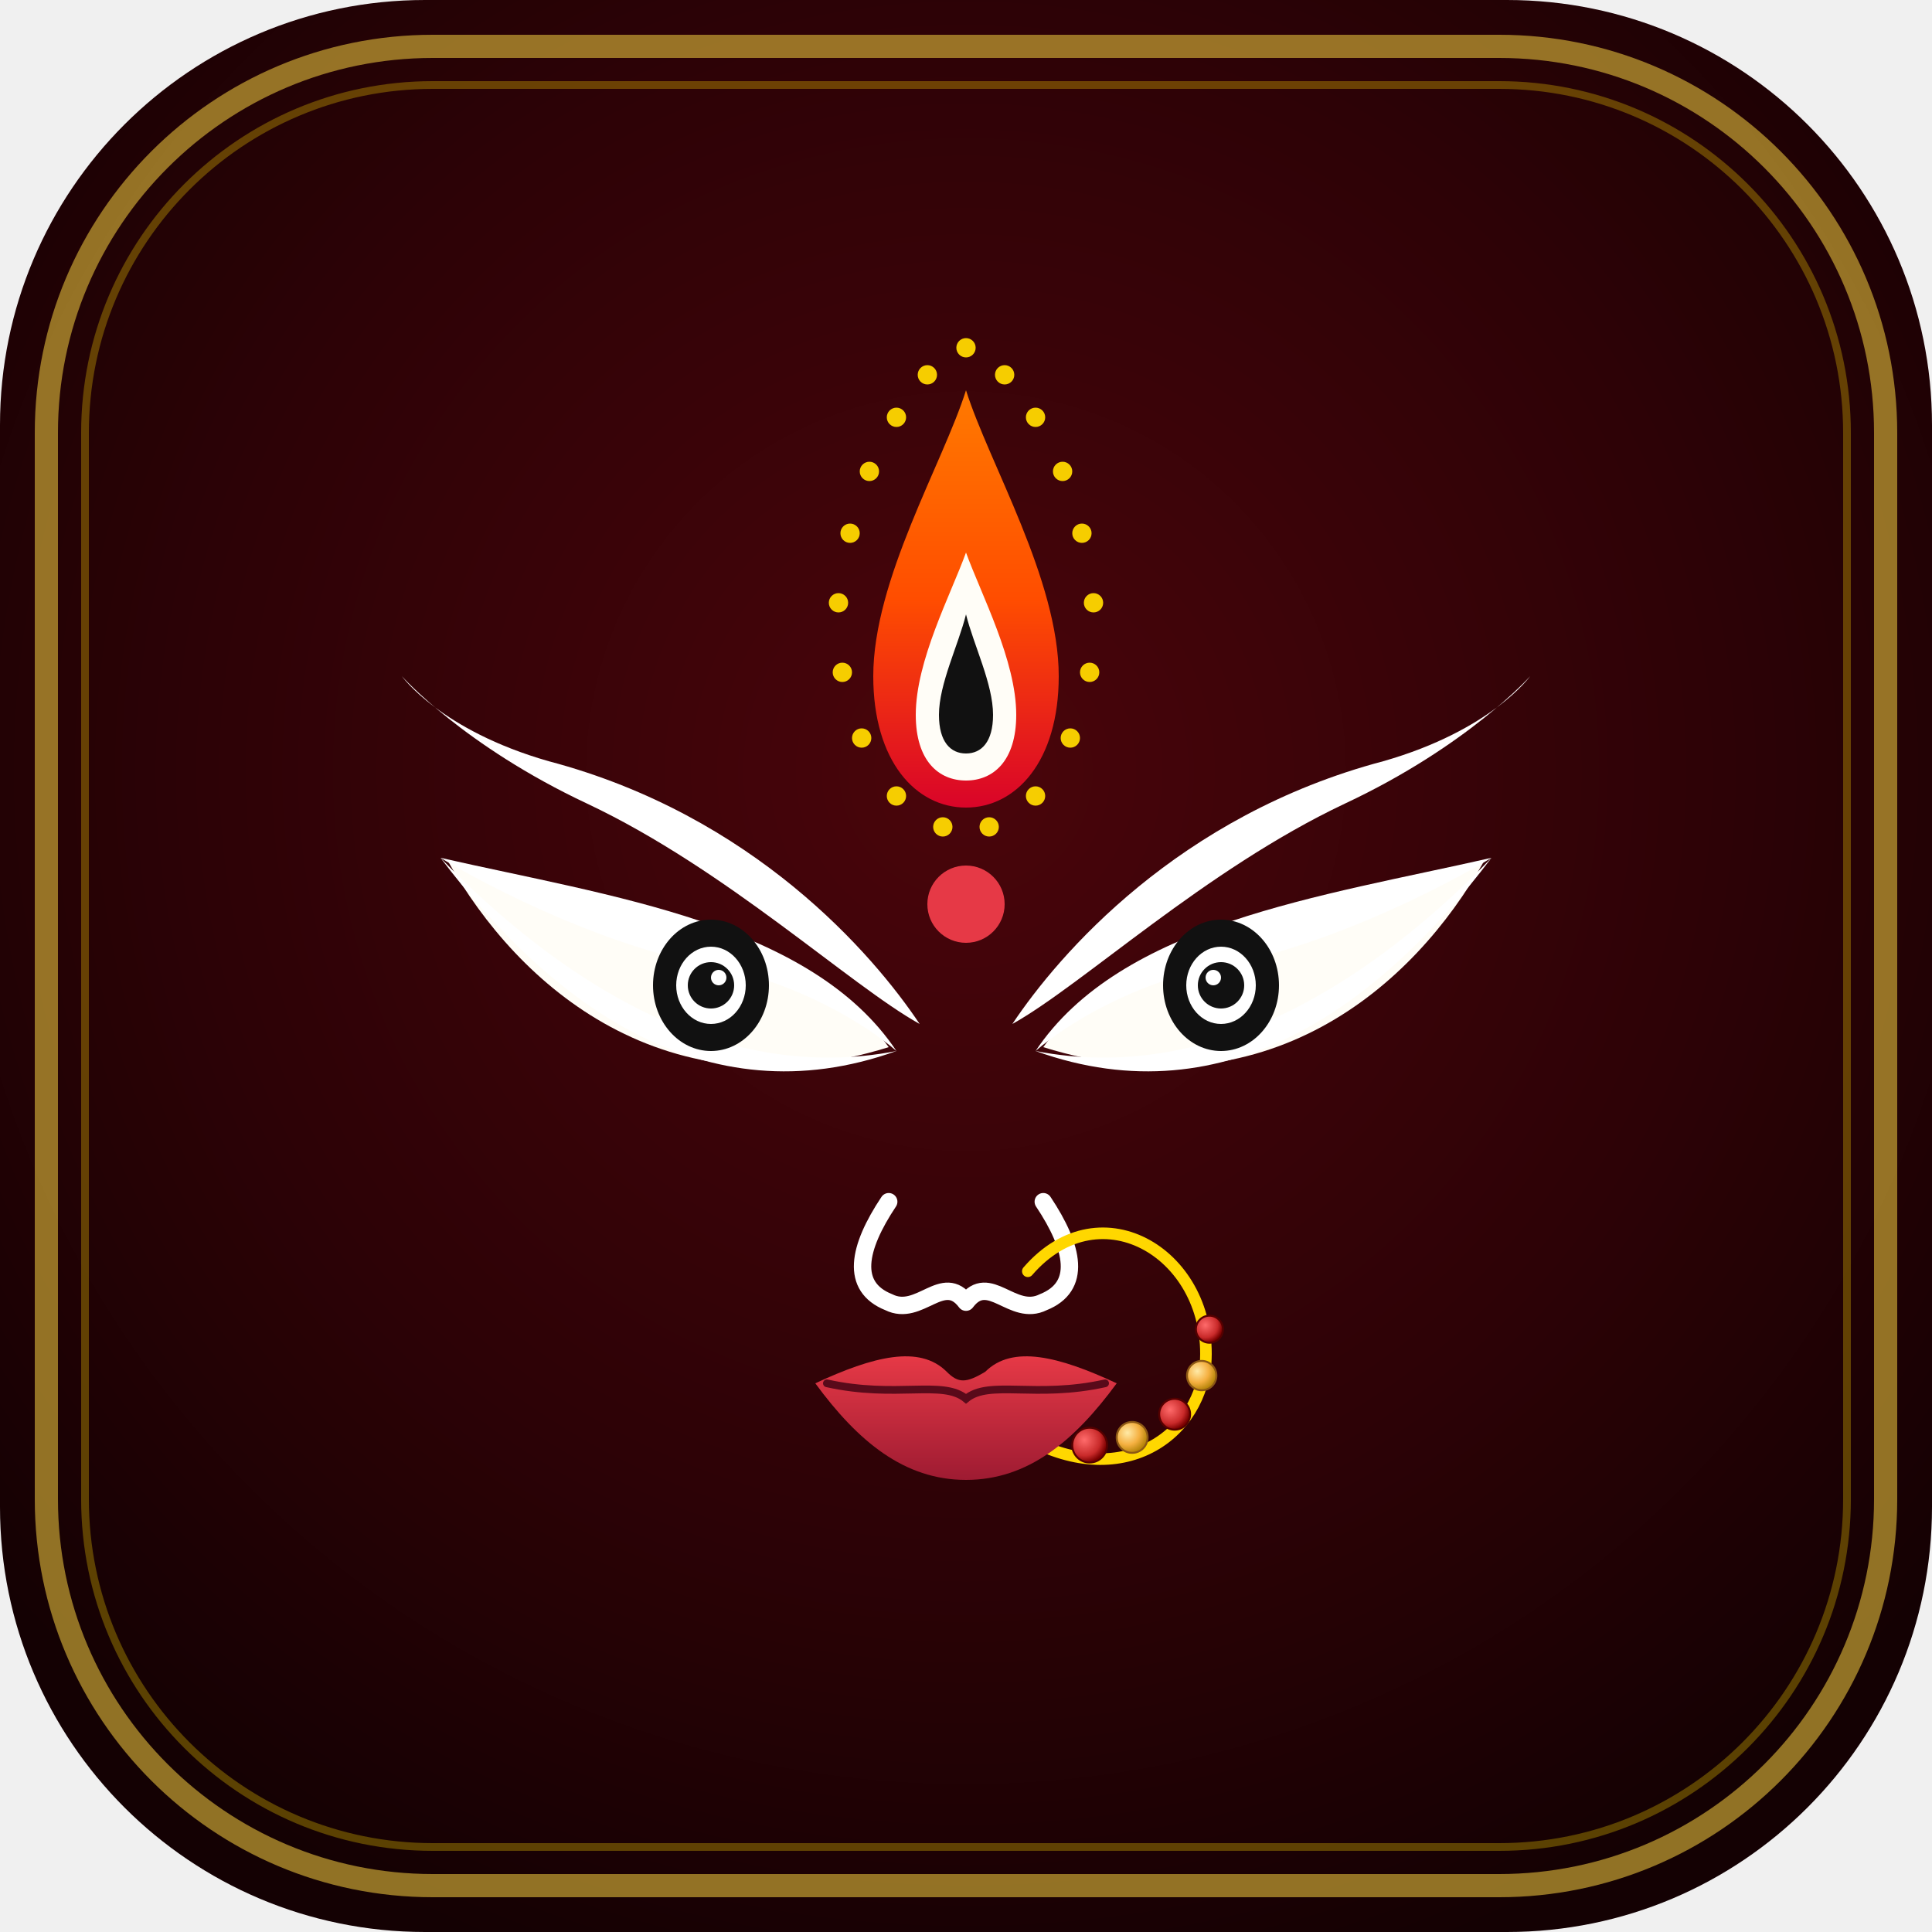
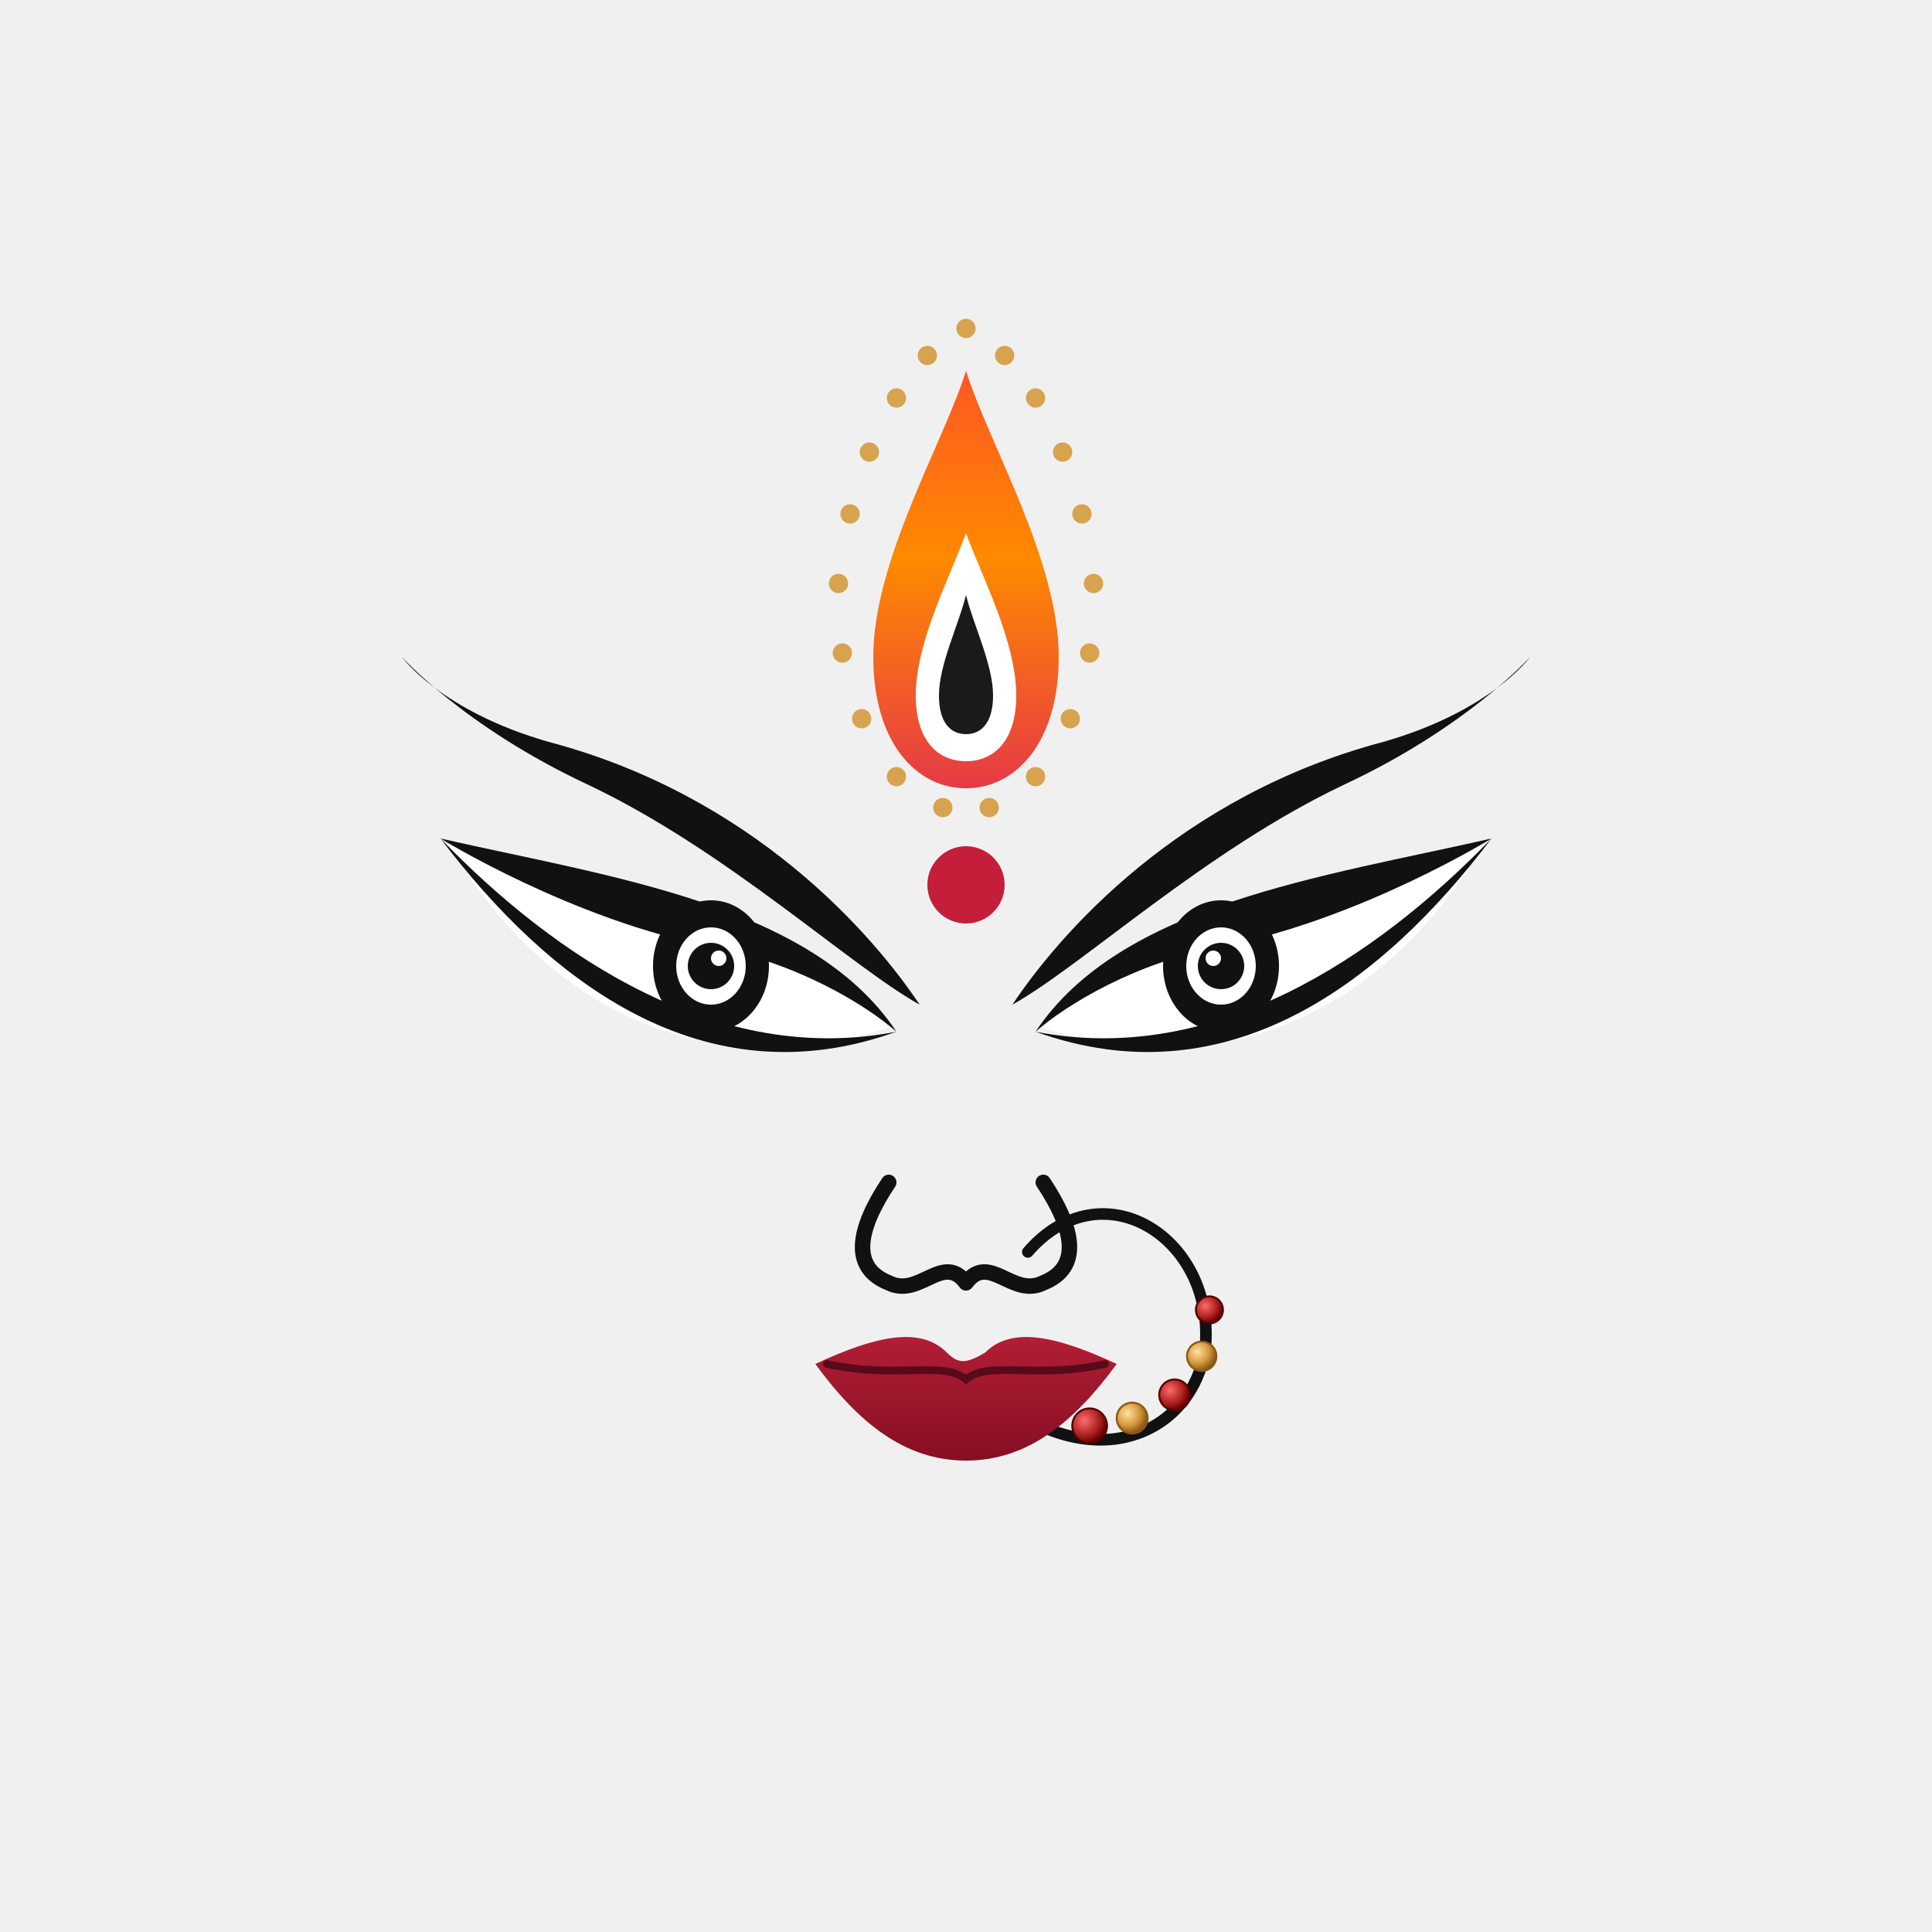
<svg xmlns="http://www.w3.org/2000/svg" viewBox="0 0 500 500" width="100%" height="100%">
  <defs>
-     <radialGradient id="bgGrad" cx="50%" cy="40%" r="65%">
-       <stop offset="0%" stop-color="#4A050B" />
-       <stop offset="60%" stop-color="#2D0206" />
-       <stop offset="100%" stop-color="#140103" />
+     <linearGradient id="durgaFlameGrad" x1="50%" y1="0%" x2="50%" y2="100%">
+       <stop offset="0%" stop-color="#FF5722" />
+       <stop offset="45%" stop-color="#FF8A00" />
+       <stop offset="100%" stop-color="#E63946" />
+     </linearGradient>
+     <linearGradient id="durgaLipGrad" x1="0%" y1="0%" x2="0%" y2="100%">
+       <stop offset="0%" stop-color="#B21E35" />
+       <stop offset="100%" stop-color="#850E23" />
+     </linearGradient>
+     <radialGradient id="goldBead" cx="35%" cy="35%" r="65%">
+       <stop offset="0%" stop-color="#FFE29F" />
+       <stop offset="60%" stop-color="#D49A3D" />
+       <stop offset="100%" stop-color="#8C5814" />
    </radialGradient>
-     <linearGradient id="favFlameGrad" x1="50%" y1="0%" x2="50%" y2="100%">
-       <stop offset="0%" stop-color="#FF7A00" />
-       <stop offset="50%" stop-color="#FF4D00" />
-       <stop offset="100%" stop-color="#D90429" />
-     </linearGradient>
-     <linearGradient id="favLipGrad" x1="0%" y1="0%" x2="0%" y2="100%">
-       <stop offset="0%" stop-color="#E63946" />
-       <stop offset="100%" stop-color="#9E1B32" />
-     </linearGradient>
-     <radialGradient id="favGoldBead" cx="35%" cy="35%" r="65%">
-       <stop offset="0%" stop-color="#FFEAA7" />
-       <stop offset="60%" stop-color="#F5B041" />
-       <stop offset="100%" stop-color="#B8860B" />
-     </radialGradient>
-     <radialGradient id="favRedBead" cx="35%" cy="35%" r="65%">
+     <radialGradient id="redBead" cx="35%" cy="35%" r="65%">
      <stop offset="0%" stop-color="#FF6B6B" />
-       <stop offset="70%" stop-color="#C92A2A" />
-       <stop offset="100%" stop-color="#7A0000" />
+       <stop offset="70%" stop-color="#A61C1C" />
+       <stop offset="100%" stop-color="#660000" />
    </radialGradient>
  </defs>
-   <rect width="500" height="500" rx="110" fill="url(#bgGrad)" />
-   <rect x="12" y="12" width="476" height="476" rx="100" fill="none" stroke="#D4AF37" stroke-width="6" opacity="0.65" />
-   <rect x="22" y="22" width="456" height="456" rx="90" fill="none" stroke="#FFD700" stroke-width="2" opacity="0.3" />
-   <g id="durga-face" transform="translate(0, 5)">
-     <g fill="#FFD700" opacity="0.95">
+   <g id="durga-emblem" transform="translate(0, 0)">
+     <g fill="#D49A3D" opacity="0.9">
      <circle cx="250" cy="85" r="2.5" />
      <circle cx="240" cy="92" r="2.5" />
      <circle cx="260" cy="92" r="2.5" />
      <circle cx="232" cy="103" r="2.5" />
      <circle cx="268" cy="103" r="2.5" />
      <circle cx="225" cy="117" r="2.5" />
      <circle cx="275" cy="117" r="2.5" />
      <circle cx="220" cy="133" r="2.5" />
      <circle cx="280" cy="133" r="2.5" />
      <circle cx="217" cy="151" r="2.5" />
      <circle cx="283" cy="151" r="2.5" />
      <circle cx="218" cy="169" r="2.5" />
      <circle cx="282" cy="169" r="2.5" />
      <circle cx="223" cy="186" r="2.5" />
      <circle cx="277" cy="186" r="2.5" />
      <circle cx="232" cy="201" r="2.5" />
      <circle cx="268" cy="201" r="2.5" />
      <circle cx="244" cy="209" r="2.5" />
      <circle cx="256" cy="209" r="2.5" />
    </g>
-     <path d="M 250,96               C 244,115 226,145 226,170               C 226,192 237,204 250,204               C 263,204 274,192 274,170               C 274,145 256,115 250,96 Z" fill="url(#favFlameGrad)" />
-     <path d="M 250,138               C 246,149 237,166 237,180               C 237,192 243,197 250,197               C 257,197 263,192 263,180               C 263,166 254,149 250,138 Z" fill="#FFFDF7" />
-     <path d="M 250,154               C 248,162 243,172 243,180               C 243,187 246,190 250,190               C 254,190 257,187 257,180               C 257,172 252,162 250,154 Z" fill="#111111" />
-     <circle cx="250" cy="229" r="10" fill="#E63946" />
-     <path d="M 238,260               C 226,242 195,206 142,192               C 114,184 104,170 104,170               C 104,170 120,188 152,203               C 188,220 220,250 238,260 Z" fill="#FFFFFF" />
-     <path d="M 262,260               C 274,242 305,206 358,192               C 386,184 396,170 396,170               C 396,170 380,188 348,203               C 312,220 280,250 262,260 Z" fill="#FFFFFF" />
+     <path d="M 250,96               C 244,115 226,145 226,170               C 226,192 237,204 250,204               C 263,204 274,192 274,170               C 274,145 256,115 250,96 Z" fill="url(#durgaFlameGrad)" />
+     <path d="M 250,138               C 246,149 237,166 237,180               C 237,192 243,197 250,197               C 257,197 263,192 263,180               C 263,166 254,149 250,138 Z" fill="#FFFFFF" />
+     <path d="M 250,154               C 248,162 243,172 243,180               C 243,187 246,190 250,190               C 254,190 257,187 257,180               C 257,172 252,162 250,154 Z" fill="#1A1A1A" />
+     <circle cx="250" cy="229" r="10" fill="#C41E3A" />
+     <path d="M 238,260               C 226,242 195,206 142,192               C 114,184 104,170 104,170               C 104,170 120,188 152,203               C 188,220 220,250 238,260 Z" fill="#111111" />
+     <path d="M 262,260               C 274,242 305,206 358,192               C 386,184 396,170 396,170               C 396,170 380,188 348,203               C 312,220 280,250 262,260 Z" fill="#111111" />
    <g id="left-eye">
-       <path d="M 230,266                 C 210,238 162,232 116,218                 C 134,250 172,284 230,266 Z" fill="#FFFDF7" />
-       <path d="M 232,267                 C 210,234 158,227 114,217                 C 114,217 148,238 184,245                 C 206,249 224,260 232,267 Z" fill="#FFFFFF" />
-       <path d="M 232,267                 C 182,285 142,254 114,217                 C 144,248 186,276 232,267 Z" fill="#FFFFFF" />
+       <path d="M 230,266                 C 210,238 162,232 116,218                 C 134,250 172,284 230,266 Z" fill="#FFFFFF" />
+       <path d="M 232,267                 C 210,234 158,227 114,217                 C 114,217 148,238 184,245                 C 206,249 224,260 232,267 Z" fill="#111111" />
+       <path d="M 232,267                 C 182,285 142,254 114,217                 C 144,248 186,276 232,267 Z" fill="#111111" />
      <ellipse cx="184" cy="250" rx="15" ry="17" fill="#111111" />
      <ellipse cx="184" cy="250" rx="9" ry="10" fill="#FFFFFF" />
      <circle cx="184" cy="250" r="6" fill="#111111" />
      <circle cx="186" cy="248" r="2" fill="#FFFFFF" />
    </g>
    <g id="right-eye">
-       <path d="M 270,266                 C 290,238 338,232 384,218                 C 366,250 328,284 270,266 Z" fill="#FFFDF7" />
-       <path d="M 268,267                 C 290,234 342,227 386,217                 C 386,217 352,238 316,245                 C 294,249 276,260 268,267 Z" fill="#FFFFFF" />
-       <path d="M 268,267                 C 318,285 358,254 386,217                 C 356,248 314,276 268,267 Z" fill="#FFFFFF" />
+       <path d="M 270,266                 C 290,238 338,232 384,218                 C 366,250 328,284 270,266 Z" fill="#FFFFFF" />
+       <path d="M 268,267                 C 290,234 342,227 386,217                 C 386,217 352,238 316,245                 C 294,249 276,260 268,267 Z" fill="#111111" />
+       <path d="M 268,267                 C 318,285 358,254 386,217                 C 356,248 314,276 268,267 Z" fill="#111111" />
      <ellipse cx="316" cy="250" rx="15" ry="17" fill="#111111" />
      <ellipse cx="316" cy="250" rx="9" ry="10" fill="#FFFFFF" />
      <circle cx="316" cy="250" r="6" fill="#111111" />
      <circle cx="314" cy="248" r="2" fill="#FFFFFF" />
    </g>
-     <path d="M 230,306               C 222,318 220,328 230,332               C 238,336 244,324 250,332               C 256,324 262,336 270,332               C 280,328 278,318 270,306" fill="none" stroke="#FFFFFF" stroke-width="4.5" stroke-linecap="round" stroke-linejoin="round" />
-     <path d="M 266,324               C 285,302 314,320 312,348               C 310,368 288,382 262,365               C 255,360 260,352 266,357" fill="none" stroke="#FFD700" stroke-width="3" stroke-linecap="round" />
-     <g id="fav-nath-beads">
-       <circle cx="282" cy="369" r="4.5" fill="url(#favRedBead)" stroke="#550000" stroke-width="0.5" />
-       <circle cx="293" cy="367" r="4" fill="url(#favGoldBead)" stroke="#8C5814" stroke-width="0.5" />
-       <circle cx="304" cy="361" r="4" fill="url(#favRedBead)" stroke="#550000" stroke-width="0.5" />
-       <circle cx="311" cy="351" r="3.8" fill="url(#favGoldBead)" stroke="#8C5814" stroke-width="0.5" />
-       <circle cx="313" cy="339" r="3.5" fill="url(#favRedBead)" stroke="#550000" stroke-width="0.5" />
+     <path d="M 230,306               C 222,318 220,328 230,332               C 238,336 244,324 250,332               C 256,324 262,336 270,332               C 280,328 278,318 270,306" fill="none" stroke="#111111" stroke-width="4" stroke-linecap="round" stroke-linejoin="round" />
+     <path d="M 266,324               C 285,302 314,320 312,348               C 310,368 288,382 262,365               C 255,360 260,352 266,357" fill="none" stroke="#111111" stroke-width="3" stroke-linecap="round" />
+     <g id="nath-beads">
+       <circle cx="282" cy="369" r="4.5" fill="url(#redBead)" stroke="#550000" stroke-width="0.5" />
+       <circle cx="293" cy="367" r="4" fill="url(#goldBead)" stroke="#8C5814" stroke-width="0.5" />
+       <circle cx="304" cy="361" r="4" fill="url(#redBead)" stroke="#550000" stroke-width="0.5" />
+       <circle cx="311" cy="351" r="3.8" fill="url(#goldBead)" stroke="#8C5814" stroke-width="0.5" />
+       <circle cx="313" cy="339" r="3.5" fill="url(#redBead)" stroke="#550000" stroke-width="0.5" />
    </g>
-     <path d="M 211,353               C 226,346 238,343 245,350               C 248,353 250,353 255,350               C 262,343 274,346 289,353               C 278,368 266,378 250,378               C 234,378 222,368 211,353 Z" fill="url(#favLipGrad)" />
+     <path d="M 211,353               C 226,346 238,343 245,350               C 248,353 250,353 255,350               C 262,343 274,346 289,353               C 278,368 266,378 250,378               C 234,378 222,368 211,353 Z" fill="url(#durgaLipGrad)" />
    <path d="M 214,353               C 232,357 244,352 250,357               C 256,352 268,357 286,353" fill="none" stroke="#590A1A" stroke-width="2" stroke-linecap="round" />
  </g>
</svg>
